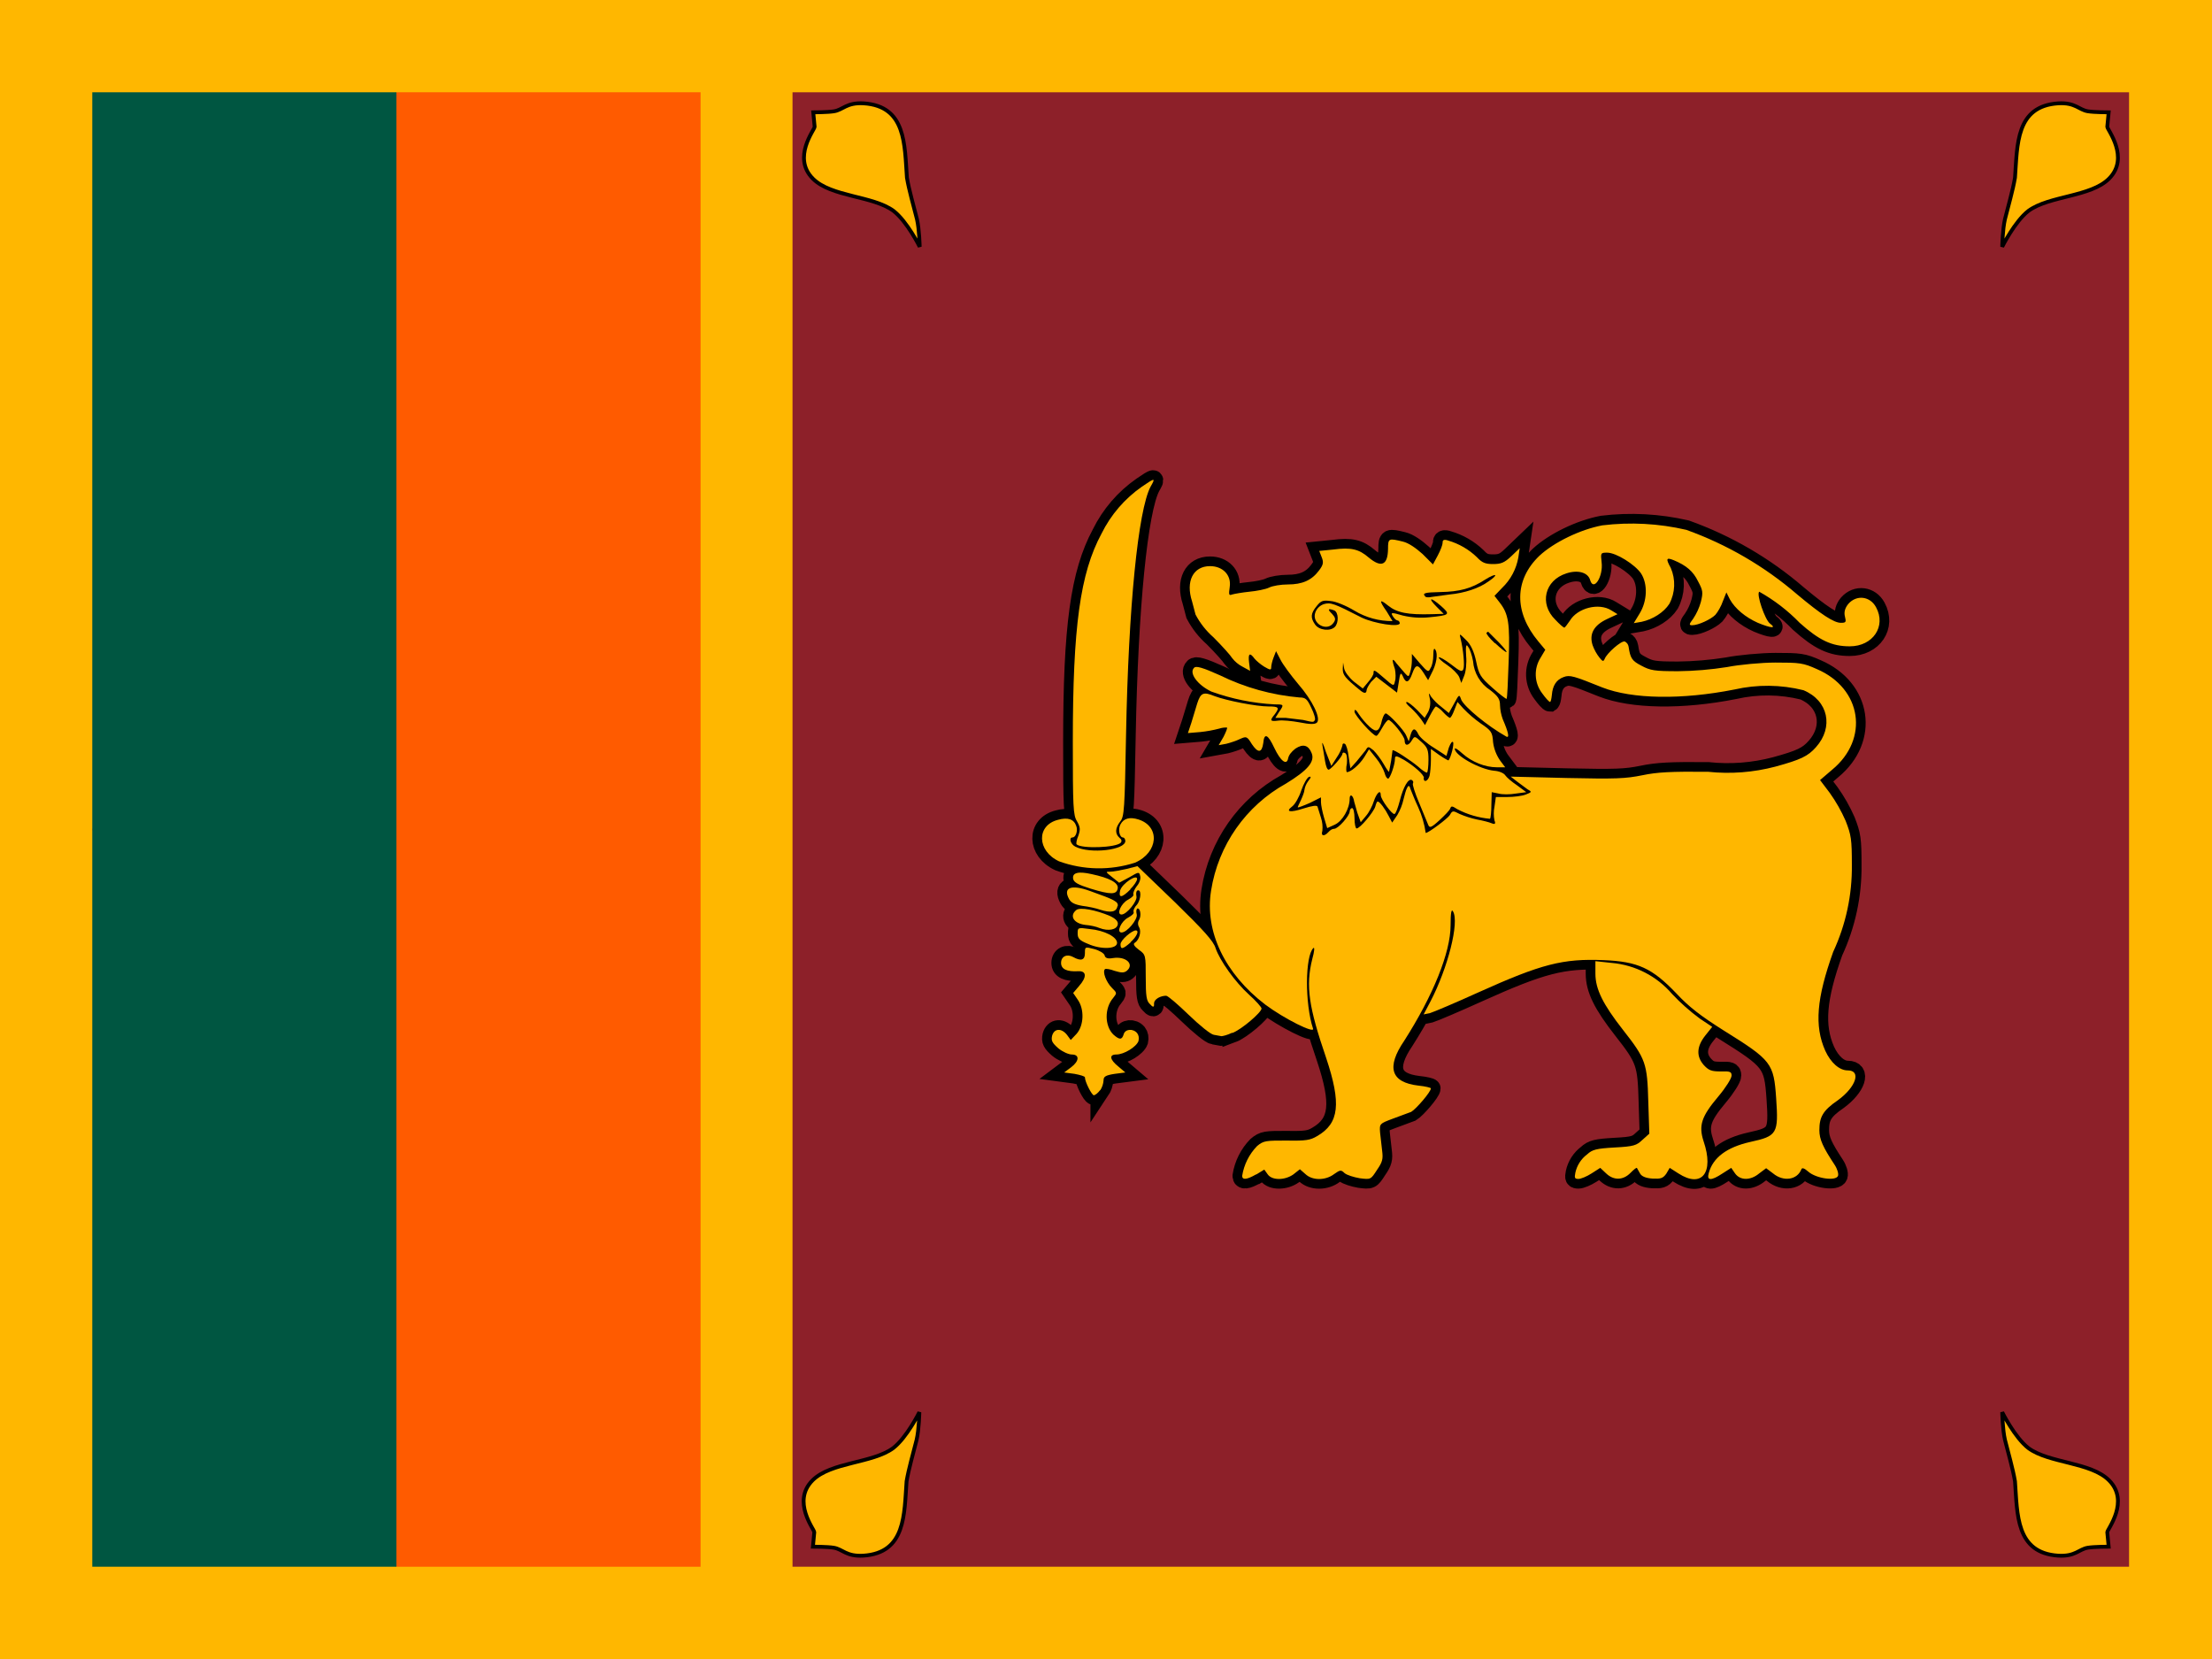
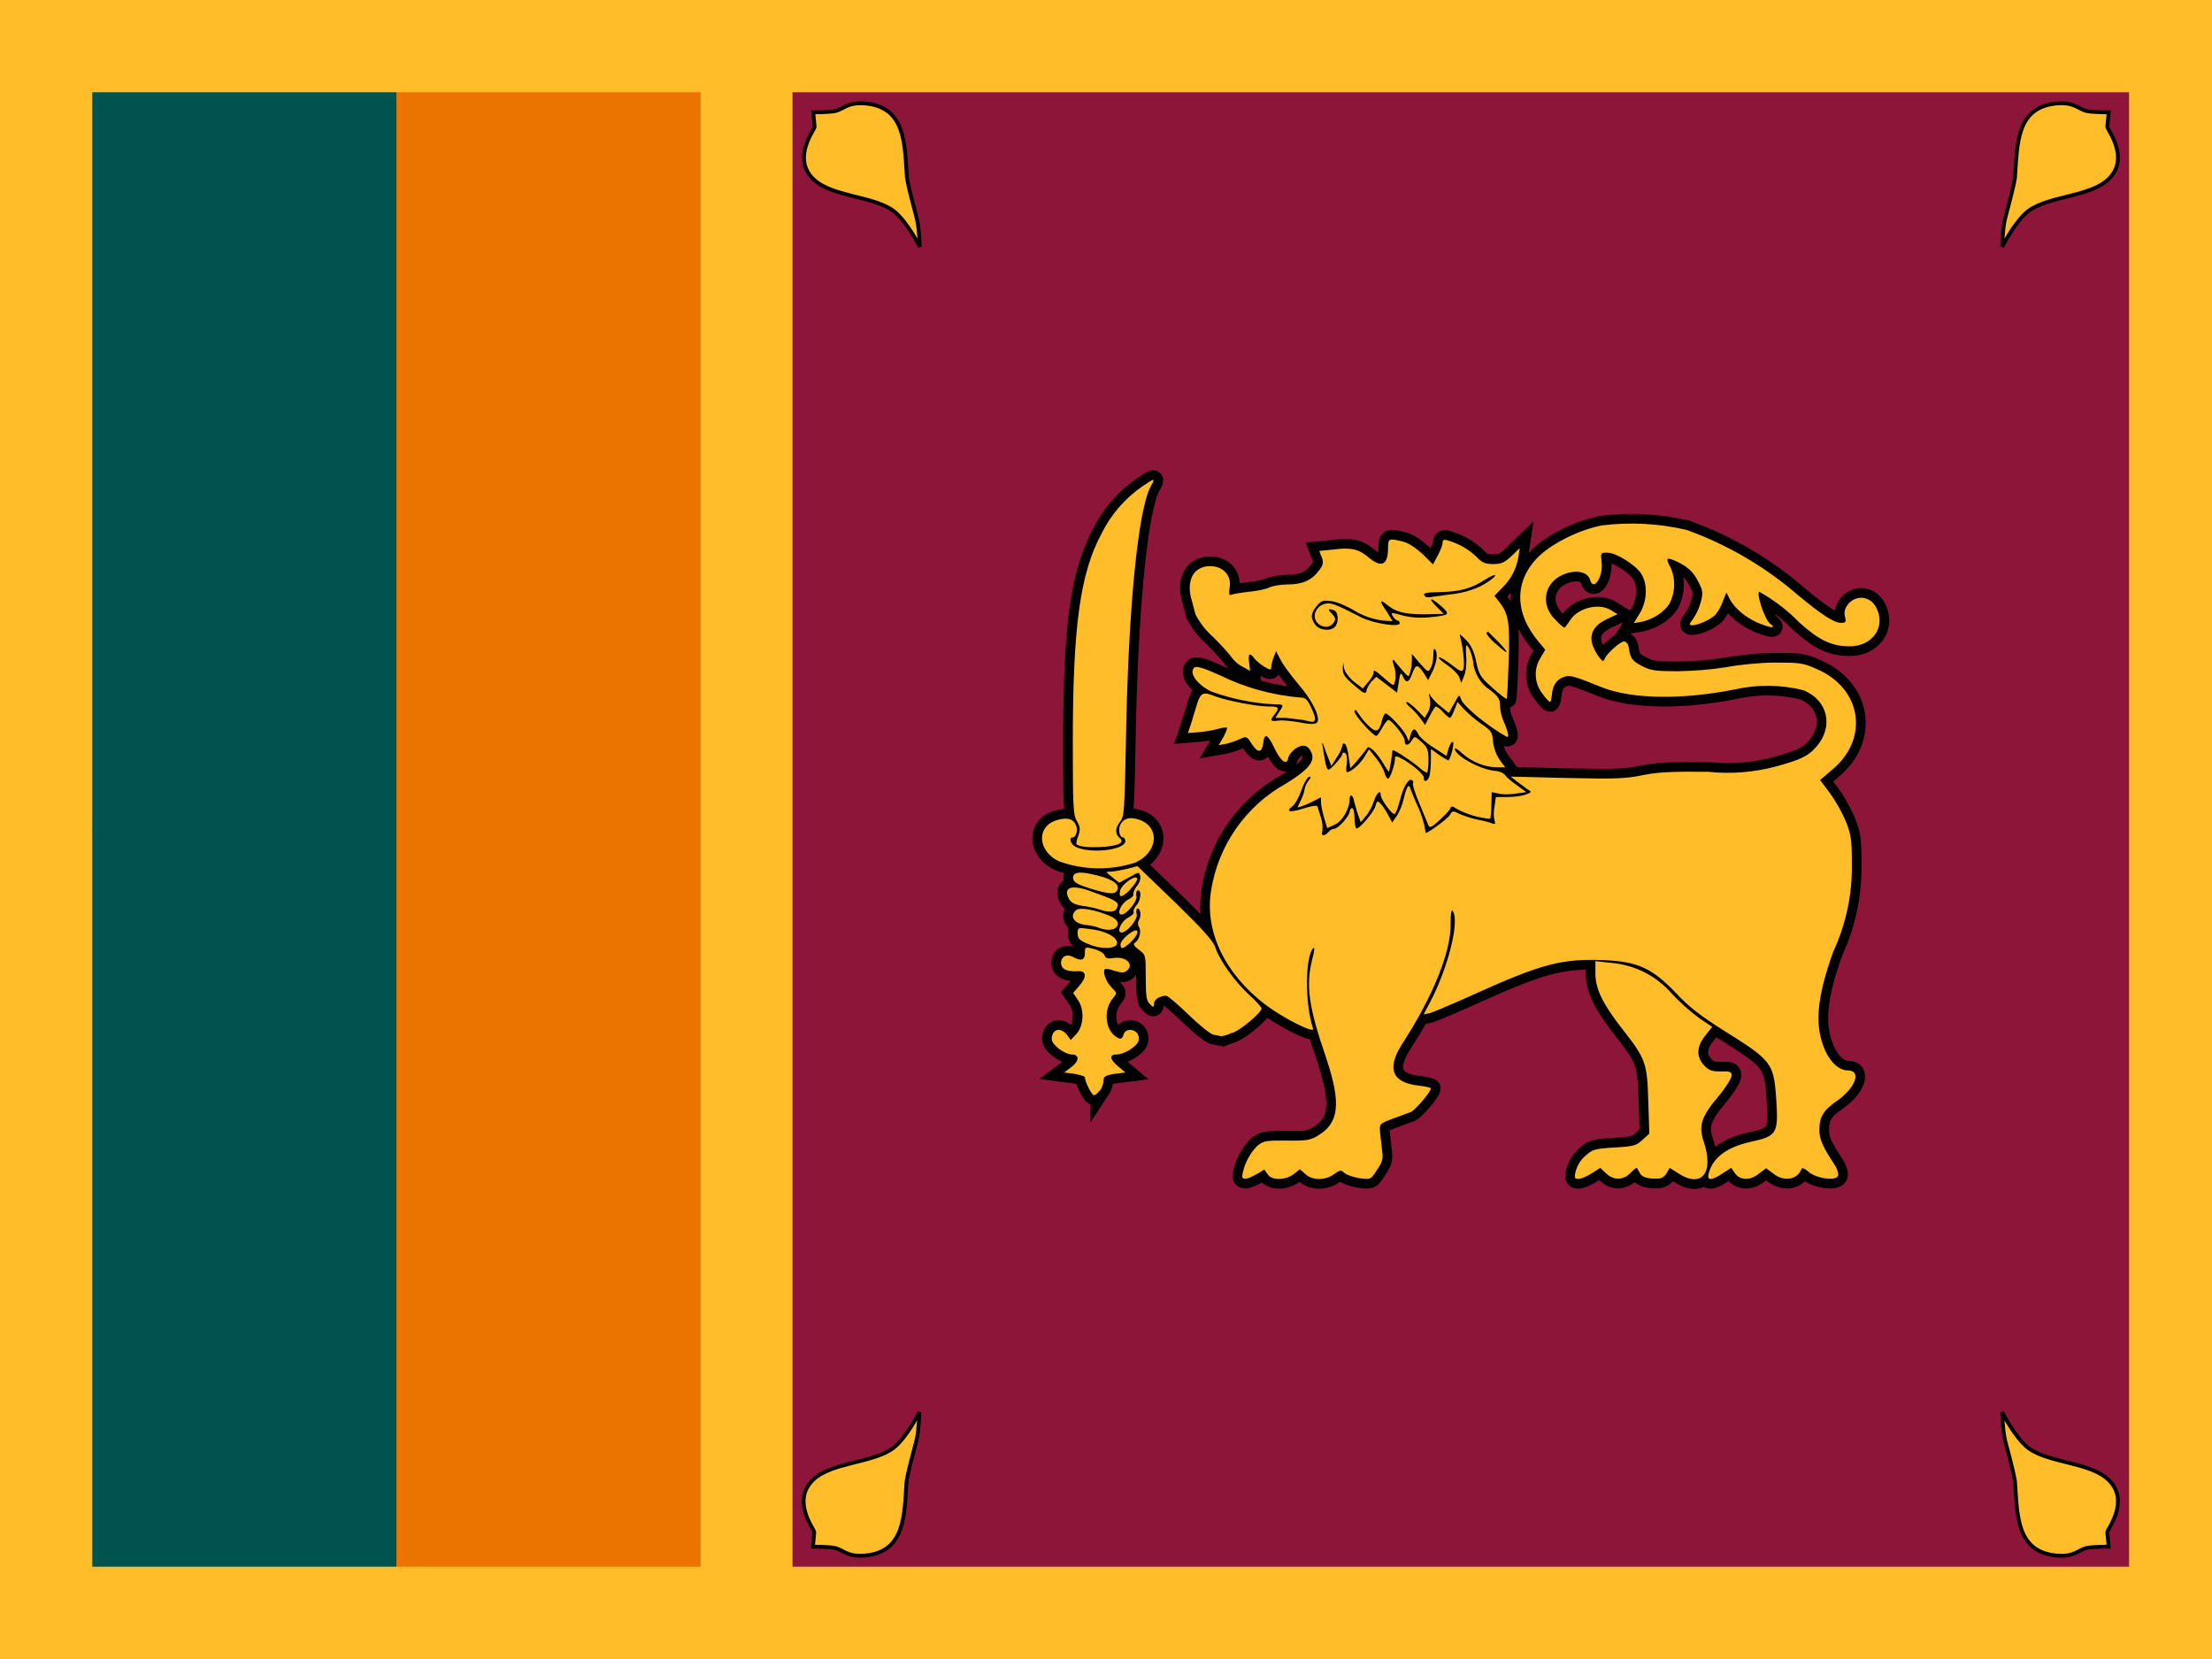
<svg xmlns="http://www.w3.org/2000/svg" xmlns:xlink="http://www.w3.org/1999/xlink" id="flag-icons-lk" viewBox="0 0 640 480">
-   <path fill="#ffb700" d="M0 0h640v480H0z" />
-   <path fill="#ff5b00" d="m26.7 240 88-213.3h88v426.6h-88z" />
-   <path fill="#005641" d="M26.7 26.7h88v426.6h-88z" />
-   <path fill="#8d2029" d="M229.3 26.7H616v426.6H229.3z" />
-   <path id="lk-a" fill="#ffb700" stroke="#000" stroke-width="1.1" d="M579.3 408.6s3.6 7.3 7.6 10.4c6 4.4 18 4 23.3 9.3 6.1 6.1-.5 14.2-.5 15l.4 4.2s-4.2 0-6 .3c-2.6.4-3.6 2.6-8.6 2.3-12.3-.8-11.8-12-12.5-21.5-.6-3.6-2-8.4-2.9-12-.7-3-.8-8-.8-8z" />
+   <path fill="#ffbe29" d="M0 0h640v480H0z" />
+   <path fill="#eb7400" d="m26.7 240 88-213.3h88v426.6h-88z" />
+   <path fill="#00534e" d="M26.7 26.7h88v426.6h-88z" />
+   <path fill="#8d153a" d="M229.3 26.7H616v426.6H229.3z" />
+   <path id="lk-a" fill="#ffbe29" stroke="#000" stroke-width="1.1" d="M579.3 408.6s3.6 7.3 7.6 10.4c6 4.4 18 4 23.3 9.3 6.1 6.1-.5 14.2-.5 15l.4 4.2s-4.2 0-6 .3c-2.6.4-3.6 2.6-8.6 2.3-12.3-.8-11.8-12-12.5-21.5-.6-3.6-2-8.4-2.9-12-.7-3-.8-8-.8-8z" />
  <use xlink:href="#lk-a" width="100%" height="100%" transform="matrix(-1 0 0 1 845.3 0)" />
  <use xlink:href="#lk-a" width="100%" height="100%" transform="matrix(1 0 0 -1 0 480)" />
  <use xlink:href="#lk-a" width="100%" height="100%" transform="rotate(180 422.7 240)" />
  <g transform="translate(0 -76)">
    <use xlink:href="#lk-b" width="100%" height="100%" stroke="#000" stroke-width="5.6" />
-     <g id="lk-b" fill="#ffb700">
+     <g id="lk-b" fill="#ffbe29">
      <path d="m363.5 415.8 2.3-1.4 1 1.4c1.3 1.8 5 1.7 7.4 0l1.9-1.5 1.6 1.4c2 1.9 5.8 1.9 8.3 0 1.7-1.2 2-1.3 3-.3.7.6 2.7 1.2 4.4 1.5 3.2.4 3.2.4 5-2.4 1.6-2.3 1.8-3.2 1.5-5.5l-.6-5.3c-.2-2.6-.1-2.6 3.6-4l5.4-2c1.5-.9 5.7-5.8 5.7-6.8 0-.2-1.6-.6-3.6-.8q-12-1.4-4.1-13c8.3-13 13.4-25.5 13.4-33.4q0-5.3.7-4c1.9 3.1-1.5 16.4-6.5 26l-2 3.8 1.9-.4c1-.3 7.4-3 14-6 18.2-8.2 24.4-9.8 36.2-9.3 9.9.4 14 2.3 21 9.6 3.7 4 7.3 6.7 13.8 10.8 13.8 8.6 14.4 9.4 15.1 19.6s.3 10.9-7.5 12.6q-10.2 2.3-12 9-1 3.4 4 .1l2.5-1.6 1.1 1.6c1.5 2.1 4.5 2.1 7 0l2-1.5 2 1.5c3 2.5 7 1.9 8.2-1.2q.3-.8 2 .7c2.3 2 8 2.8 8.6 1.2.2-.6-.2-2-1-3.2-3.3-5-4.4-7.3-4.4-10 0-3.8 1-5.7 5.4-8.7 5.2-3.8 6.8-8.6 2.8-8.6-2.4 0-4.9-2.2-6.5-5.7-3.2-7.2-2.5-15.2 2.3-28.6a58 58 0 0 0 5.4-25.2c0-7.4-.2-8.6-1.8-12.7a45 45 0 0 0-4.6-8.1l-2.8-3.7 3.5-3c10.8-8.9 8.6-23.5-4.4-29.1-4-1.8-5-1.9-12-1.9-4 0-10.5.6-14 1.3a98 98 0 0 1-14.2 1.2c-6.8 0-8-.2-10.6-1.6-2.7-1.4-3.2-2.1-3.7-5.5a2 2 0 0 0-1.1-1.5c-1-.3-5.2 3.4-5.8 5-.4.9-.6.8-1.5-.3a13 13 0 0 1-2-3.6q-1.6-4.9 4.2-7.6l3-1.4-1.8-1.1c-3.6-2.3-9.8-.7-12 3-.7 1-1.4 2-1.6 2s-1.4-1-2.6-2.3c-4.7-4.6-3.1-11.4 3.2-13.4 3.3-1.1 6.3-.3 6.9 2 1 3.3 3.8-1.1 3.3-5.2-.3-2.7-.3-2.8 1.6-2.8 2.6 0 8 3.4 9.8 6 2 3.1 1.8 8-.4 11.6l-1.7 2.8 2.3-.4c3.2-.7 6.4-2.7 8-5.2a12 12 0 0 0 .4-10.4c-1.5-2.7-1.3-3.1.9-2.2 3.6 1.5 5.6 3.2 7 6.1 1.4 2.6 1.5 3.2.8 6a17 17 0 0 1-2.2 4.8c-1.2 1.6-1.3 1.9-.3 1.9 1.8 0 5.4-1.7 6.7-3 .7-.8 1.7-2.5 2.2-4l1-2.5 1 2c1.5 2.7 4.5 5.2 8.1 6.8 3.9 1.6 5.5 1.7 3.5.2-1.4-1-4-8.5-3.1-9.2a51 51 0 0 1 11.7 9c5.7 5.1 9.3 6.8 14.5 6.8 6.7 0 10.6-5.8 7.6-11.3-1.7-3.2-5.6-3.7-8-1q-1.5 1.8-1 3.7c.4 1.6.3 1.8-1.2 1.8-2 0-5.8-2.5-12.6-8.2a102 102 0 0 0-32.1-18.7 70 70 0 0 0-24.3-1.3c-6.4 1.2-14 4.9-18.2 8.8-7.3 7-7.4 16.3-.3 24.8l2 2.4-1.3 2.2a9 9 0 0 0 .4 10.4c1 1.4 2 2.5 2.3 2.5q.3-.2.5-2 .3-4.1 3.4-5.2c1.8-.7 3-.3 11.2 3 8.7 3.4 23 3.6 38.2.6a43 43 0 0 1 20 .2c7.2 3 8.8 10.7 3.6 16.5-2.3 2.6-4.4 3.6-11.7 5.6a54 54 0 0 1-19.5 1.5c-10.8-.1-14.7.1-19 1-4.9 1-7.8 1.1-21.8.8l-16.3-.4 1.8 1.4 3.1 2.3c1.3.7 1.2.8-.6 1.5-1 .4-3.4.7-5.3.7h-3.3l-.4 2.8a10 10 0 0 0 0 4q.6 1.4-.8.8c-.7-.3-2.6-.8-4.3-1.1a27 27 0 0 1-5-1.6c-1.9-1-2.1-1-2.8.3-.6 1-6.2 5.2-7 5.2a27 27 0 0 0-2.2-7.5c-1-2.1-1.9-4.5-2.2-5.2q-.4-1.6-1-.3c-.3.5-.7 2-1 3.2a16 16 0 0 1-1.8 4.6l-1.5 2.2-1-1.9c-1-2-2.6-4.2-3.2-4.2q-.3 0-.7 1.5c-.5 1.6-4.4 6.3-5.4 6.3-.3 0-.6-1.3-.6-3 0-1.5-.3-2.9-.7-2.9q-.6.1-.7 1c0 1.2-3.3 5-4.5 5q-.8 0-1.7 1c-1.2 1.3-2.2 1.1-1.7-.4a9 9 0 0 0-.4-3.8l-1-3.2q-.2-.7-4 .5c-4 1.3-5.4 1-3.3-.6.8-.6 2-2.7 2.6-4.6.7-2 1.7-3.7 2.2-3.9q1.1-.4-.2 1.2a6 6 0 0 0-1.1 2.6c0 .5-.5 1.8-1 2.9s-1 2-.9 2.1 1.7-.5 3.5-1.3l3.2-1.6v1.4c0 .8.4 2.8.9 4.5l.9 3 2.2-1c2.2-1 4.3-4.6 4.3-7.5 0-1.4.8-1.2 1.2.3 0 .4.6 2.1 1 3.7l1 2.8 1.5-1.8c.9-1 1.9-3 2.3-4.3.8-2.4 2-3.5 2-1.7 0 1.2 3.4 5.8 4 5.4.4-.2 1-1.9 1.5-3.8 1-4 2.5-6.6 3.5-6q.6.4.3 1c-.2.2.6 2.8 1.8 5.6l2.6 6.3c.4 1 .8 1 3.3-1.3 1.5-1.4 3-2.9 3.1-3.4.3-.8.6-.7 2 .2a25 25 0 0 0 9.5 2.8c.2-.2.4-2 .4-4l.1-3.7 2 .4c1 .3 3.3.3 5 0l3-.4-2.7-2c-1.5-1-3-2.3-3.4-2.9s-1.7-1.2-3.2-1.3c-4.1-.4-11.4-4.4-11.4-6.4q.2-.4 2.2 1.4c2.8 2.5 6.6 4 10 4h2.4l-1.5-2a12 12 0 0 1-2-5.2c-.2-3-.5-3.4-3.6-5.5a35 35 0 0 1-5-4.3l-1.7-1.9-.9 2.3q-.8 2.1-1.3 2.3c-.2 0-1.2-.8-2-1.7a7 7 0 0 0-2-1.6c-.3 0-1 1.2-1.8 2.7l-1.4 2.7-1-1.5a24 24 0 0 0-3-3.4q-1.9-1.6-1.3-1.8c.4 0 1.7 1 3 2.3l2.2 2.3 1-1.7a6 6 0 0 0 .5-3.8q-.6-2.6.3-.7a16 16 0 0 0 3 3l2.2 1.8 1.5-2.7c1.5-2.8 1.5-2.8 2.1-1.1 1 2.1 7.5 7.5 13 10.6q1.5.8-1-5a13 13 0 0 1-.8-4c0-1.8-.5-2.6-2.8-4.4a11 11 0 0 1-5-8.4c-.3-1.7-.9-3.5-1.4-4.1q-.9-1.7-.6 2.6c.2 2.1-.1 4.7-.6 5.8l-.8 2-.6-1.7c-.4-.9-2-2.5-3.5-3.5s-2.6-2-2.4-2.2 1.8.7 3.5 2c2.7 2.1 3.2 2.3 3.6 1.4.4-1 0-5.6-.8-8.8-.4-1.6-.4-1.6 1.6.4q2 1.9 2.9 6.2c.8 3.8 1.2 4.5 4.7 7.6 2.1 1.9 4 3.3 4.1 3.2.2-.2.4-5 .6-10.8.4-11.1 0-13.8-2.7-17.2l-1.4-1.8 2.2-2.3a16 16 0 0 0 4.7-8.8l.4-2.7-2.4 2.3c-2 1.9-3 2.3-5.3 2.3s-3.2-.4-4.7-2a20 20 0 0 0-8.3-4.8q-1.7-.6-1.6.6c0 .6-.6 2.2-1.4 3.7l-1.4 2.6-3-3c-1.9-1.7-4-3.2-5.7-3.6-4.1-1-4.3-1-4.3 2.1q-.1 7.1-5.6 2.5c-2.8-2.4-5-3-10.3-2.3l-4 .4.7 1.8c.6 1.5.5 2.2-.8 3.9-2.1 2.8-4.8 4-9 4-2 0-4.4.4-5.4.9s-3.6 1-5.7 1.2c-2 .2-4.3.6-5 .8-1 .4-1 0-.7-2.2.5-3.4-2-6-5.7-6-4.9 0-7.1 4.4-5.2 10.2l1 3.8a23 23 0 0 0 5.2 6.6c2.6 2.6 5 5.3 5.4 6a9 9 0 0 0 3 2.5l2.2 1.2-.3-2.4q-.5-4 1.6-1.1c.5.6 1.8 1.7 2.8 2.3 1.7 1 2 1 2 .2 0-.6.3-1.9.7-2.9l.7-1.8 1.3 2.5c.7 1.4 3 4.5 5.1 7 4.1 4.7 6.7 10 5.4 11.2-.6.5-2 .5-5-.1-2.2-.4-5-.7-6.2-.5-2.3.3-2.5 0-1-1.8 1.5-2 1.2-2.3-1.8-2.3-3.5 0-12.2-1.7-15.6-3-3.2-1.3-4-1-5 2.1l-1.7 5.6-1 3 3.6-.3a37 37 0 0 0 5.5-1 6 6 0 0 1 2.2-.3c.2.1-.3 1.3-1 2.7l-1.4 2.4 2.2-.4c1.2-.3 3-.9 4-1.4 1.8-.8 2-.8 3.4 1.5q2.7 4 3.3-.3.4-4.6 3.2 1.4c1.8 3.8 3.6 5.2 4 3q.3-1.4 2.1-2.8 3.3-2.2 4.7 1.3c1 2.5-1.2 5-7.4 8.8a43 43 0 0 0-21.7 31c-1.9 11.8 4 24 15.6 32.9 5.6 4.2 14.5 8.6 13.9 7-2.4-7.3-2.3-21 .1-23.3.4-.4.3 1-.3 3.1-2 7.9-1 14.1 4 28.7 4.4 13.2 3.8 18.9-2.6 22.6-2 1.2-3.3 1.4-8.8 1.3-6 0-6.7 0-8.6 1.6a16 16 0 0 0-4.3 8.6q0 1.9 4-.4z" />
      <path d="m460.5 415.5 2.5-1.6 1.7 1.6c2.2 2.1 4.9 2 7-.1q1.6-1.6 1.9-1.5l.9 1.6q.7 1.3 3.6 1.5c2.3.1 3 0 4-1.4l1-1.7 2.5 1.6c6.8 4.4 10.4-.2 7.3-9.3-1.5-4.6-.6-7.2 4.3-13 2.1-2.5 3.8-5.2 3.8-6 0-1.1-.4-1.3-3.2-1.2-2.6 0-3.4-.3-4.8-1.8q-3.4-3.8.4-8.6l2-2.5-3.6-2.4a60 60 0 0 1-8-7.1 26 26 0 0 0-17.5-9l-4.7-.5v3.6c0 4.5 2.2 8.9 8 16.3 6.6 8.4 7 9.7 7.3 20.7l.3 9.3-2 1.8c-1.7 1.6-2.4 1.9-8 2.2-5.3.3-6.5.6-8 2a9 9 0 0 0-3.4 5.3c-.3 1.5-.2 1.8.9 1.8.7 0 2.4-.7 3.8-1.6m-142.2-24a6 6 0 0 0 1-3c0-1 .6-1.4 3.2-1.8l3.1-.4-2-1.7c-2.5-2-2.8-3.5-.6-3.5s5.8-2.2 6.4-3.9q.3-1.4-.4-2.3c-1.2-1.4-3.5-1.2-3.9.4-.5 1.6-1.2 1.6-3 0-2.5-2.5-2.6-7.6 0-10.6 1.1-1.4 1.1-1.4-.4-2.9-1.6-1.6-2.8-4.6-2-5.4.2-.2 1.5 0 2.8.5 2 .6 2.7.6 3.5 0 2.3-1.9-.2-4.3-4-3.7q-2.2.4-2.4-.8c-.2-.6-1.5-1.4-3-1.8-2.7-.7-2.7-.7-2.7 1.2q0 3-3.4 1.1c-1.8-1-3.5-.2-3.5 1.7q0 2.7 5 2.4c2.4-.1 2.5 1.7.2 4.3l-1.7 2 1.3 1.9c2 2.8 1.8 7.5-.3 9.9l-1.7 1.8-1.1-1.5c-1.6-2-3.7-1.9-4.3.3-.3 1.4 0 2 1.8 3.6 1.2 1 3 1.8 3.9 1.8 2.3 0 2.2 1.9-.2 3.7l-2 1.5 3 .4c1.6.3 3 .7 3 1 0 1.3 2 5.2 2.6 5.2q.8-.2 1.8-1.5z" />
      <path d="M356.5 374.9c2.7-1 8.5-6 8.5-7.1 0-.4-1.6-2.2-3.6-4-4-3.6-8.5-9.9-9.7-13.5-.6-2-3.5-5.2-11.7-13.2l-10.9-10.5-3.1.8c-1.8.4-3.9.8-4.7.8-1.5 0-1.5 0 .5 1.6l2 1.6 3-1.6c2.7-1.6 2.8-1.6 3.1-.3.2.7-.2 2-1 2.9-.7.9-1.1 2-1 2.3q.3.6-1.5 1.6c-2 1-3.5 4.3-1.9 4.3 1.5 0 4.7-4 4.3-5.3q-.2-1.2.2-1.6c1.3-.7 1.2 2.4 0 4-.8.8-1.2 1.8-1 2.2q.2.6-1.6 1.6c-2 1-3.5 4.3-1.9 4.3s4.7-3.8 4.4-5.2q-.3-1.2.1-1.7c.9-.4 1.3 2 .6 3.2a2 2 0 0 0 0 2.2c.7 1.3 0 3.7-1.3 4.5q-.8.5 1.2 2c2 1.4 2 1.6 2 8 0 5.4.2 6.8 1.2 7.7q1.3 1.5 1.2 0c-.1-1.5 2-2.4 3.5-2.4.5 0 3.4 2.5 6.5 5.5s6.4 5.7 7.3 5.8l2.2.4c.3 0 1.7-.3 3.1-1zm-33.3-26.1c0-1.7-3.6-3.6-7.9-4-3.5-.5-3.5-.4-3.5 1.3 0 1.4.5 2 3 3 3.8 1.7 8.4 1.5 8.4-.3" />
      <path d="M327.1 348.6c1.8-1.6 2.6-3.4 1.5-3.4s-4.4 2.8-4.4 4c0 1.6.6 1.5 3-.6zm-3.7-5.1q.3-1.3-2.3-2.5c-4-1.7-8.6-2.6-9.7-1.7-2.1 1.7-.7 3.9 2.6 4.3 1.4.1 3.2.5 4.1.9 2.6 1 5 .5 5.3-1m0-5.3c.2-1.3-.7-1.8-8-4.4-5.5-2-7.9-1-6.1 2.3.6 1.1 1.6 1.6 3.9 2 1.7.2 4 .7 5.1 1.1q4.6 1.5 5-1zm3.6-4.9c1.1-1.1 2-2.4 2-3 0-1.5-4.3 1.3-4.9 3.3q-.8 3.5 3-.3zm-3.6-.3q.3-2.4-7.6-4.1-5.8-1.3-5.3 1.4c.2 1 1.5 1.7 5 2.8 5.9 1.8 7.6 1.8 7.9-.1m5-7.4c6.8-3 7.3-10.5 1-12.5q-3.8-1.2-5.2 1.4c-.8 1.4-.3 3.8.7 3.8q.6.1.7 1c0 2.7-10.2 3.8-14.4 1.7-1.5-.7-2-2.7-.9-2.7 1 0 1.6-2 1.1-3.3q-1-3-5.3-1.8c-6.3 1.6-6.1 9 .3 12a34 34 0 0 0 22 .4" />
      <path d="M324.3 319.8q.5-.7-.4-1.4-2-1.8.2-4.7c1.2-1.4 1.3-3.6 1.7-25.1.7-37.1 3.5-65 7.1-71.8 1.5-2.6 1.3-2.6-2.5 0a36 36 0 0 0-11.7 13.6c-6.2 11.5-8.3 27-8.3 60.2 0 18.8.1 21.3 1.2 23 1 1.8 1 2.4.4 4.2-.5 1.1-.7 2.3-.5 2.5 1.4 1.3 11.4 1 12.8-.5m56.1-35.4c.3-.3-.2-2-1-3.6-1.2-2.6-1.7-3-3.4-3a65 65 0 0 1-23-6.4c-5.1-2.3-7-2.8-7.5-2.2-1.6 1.5 1 5 5 6.9a64 64 0 0 0 18.3 3.7c2.7 0 2.8 0 1.2 2.3l-1 1.6h3l5 .6c3 .7 3 .7 3.4.1" />
      <path fill="#000001" d="M412 301.1c0-1-2.9-3.5-5.7-5.2-2.3-1.3-2.7-1.4-2.7-.3 0 1.6-1.4 5.7-2 5.7q-.6-.2-1-1.7c-.3-1-1.4-3-2.5-4.3l-2-2.5-1.4 2.3c-1.4 2.2-3.9 4.3-5 4.3-.2 0-.3-1.2 0-2.5q.2-2.6-.5-3t-.8.2c0 .8-3.4 4.6-4 4.6q-.6-.1-1-2.4l-.8-4.8q-.2-1.7 1 2l1.6 4.1 1.6-2.5a11 11 0 0 0 1.6-3.4q0-.8.7-.5c.4.2.9 1.9 1.1 3.7l.5 3.4 1.8-2 2.6-3.2c.7-1.2.8-1.2 2.3 0 .8.8 2.1 2.5 2.9 3.9s1.5 2.4 1.6 2.3l.6-3.2.4-3c.1-.5 5.4 3 7.4 4.7 1.2 1.1 2.4 1.9 2.6 1.7s.4-1.8.4-3.7c0-2.8-.3-3.6-2-5.1-2-1.8-2-1.8-2.8-.5-1 1.7-2.1 1.7-2.1 0 0-1.2-3.8-5.9-4.7-5.9q-.6.2-1.8 2.3c-1.2 2.1-1.5 2.3-1.7 2.3-1 0-6.3-6-6.3-7q0-1.3 1.3.8a21 21 0 0 0 3.1 3.6c2 1.8 2.8 1.4 3.6-2.1q.5-1.6 1-1.8c.8 0 5.4 4.9 6 6.5l.7 1.6.5-1.8q.9-3.2 2.3-.2c.4.8 2.4 2.6 4.4 3.8l3.7 2.4.7-2.4q.8-2 1.2-1.6c.4.5-.6 4.5-1.3 5.3 0 .1-1.3-.6-2.6-1.5l-2.5-1.8v3.2c0 1.7-.2 3.8-.4 4.6-.5 1.6-1.7 2-1.7.6zm-18.5-25.4c-4.4-3.6-5-4.4-5-6.2l.1-1.8.3 1.7c.2 1 1.4 2.6 2.8 3.8l2.6 2 1.5-1.8c.9-1 1.6-2.2 1.6-2.6 0-1.2.2-1.1 3.2 1.5 2.6 2.3 2.7 2.3 3 .8.3-.8.2-2.4 0-3.5q-1.5-4.4.5-1.6l2.4 2.8c1 1.1 1.1 1.1 1.5-.3.3-.9.5-2.4.5-3.4v-1.9l2.3 2.7c2.3 2.6 2.5 2.7 3.1 1.4.5-.7.8-2.4.8-3.7q0-2.6.6-1.6c.8 1.2.3 4.2-1.1 6.8l-1 2-1.3-2.1c-1.7-2.6-2.3-2.6-3.3.2q-1.4 4-2.7.8c-.6-1.3-.8-1.1-1.2 1.7l-.5 3-3-2.3-3-2.3-1.5 1.5c-.7.9-1.3 2-1.3 2.4q-.1 1.5-1.9 0m39-13.6c-1.5-1.4-2.6-2.8-2.4-3q.5-.5.6-.2l3 3c3.4 3.6 2.7 3.7-1.1.2zm-52-5.4c-1.4-2-1.3-3.2.5-5.4 1.2-1.5 1.8-1.7 4-1.4 1.5.1 4.6 1.4 6.9 2.8a21 21 0 0 0 11 3l-1.7-2.8q-3.4-4.8.4-1.7c2.6 2.1 5.7 2.7 12.7 2.5l3.4-.1-2-2c-2.7-2.7-1.9-3 1.2-.3 2.8 2.5 2.7 2.7-3.4 3.3a23 23 0 0 1-7.6-.5c-3.4-1-3.6-.9-2.9.2q.7 1.1 1.3 1.2t.7.8c0 1.3-7.4.1-11-1.6-8-4.1-9-4.5-11-3.9a4 4 0 0 0-2.4 2.3c-1.3 3.3 3.4 5.9 5.3 3 .6-.9.5-1.4-.5-2.5q-2.1-2 .6-1c1.3.5 1.4 3.6.2 4.8-1.3 1.3-4.5 1-5.7-.7" />
      <path fill="#000001" d="M412.4 248.6c-1-1-.2-1.2 4.3-1.3 5.6-.1 9-1 13-3.6 3.2-2 4.1-1.6 1 .5-2.7 2-7 3.4-11.3 3.8l-5.1.7q-1.4.3-2-.1z" />
    </g>
  </g>
</svg>
